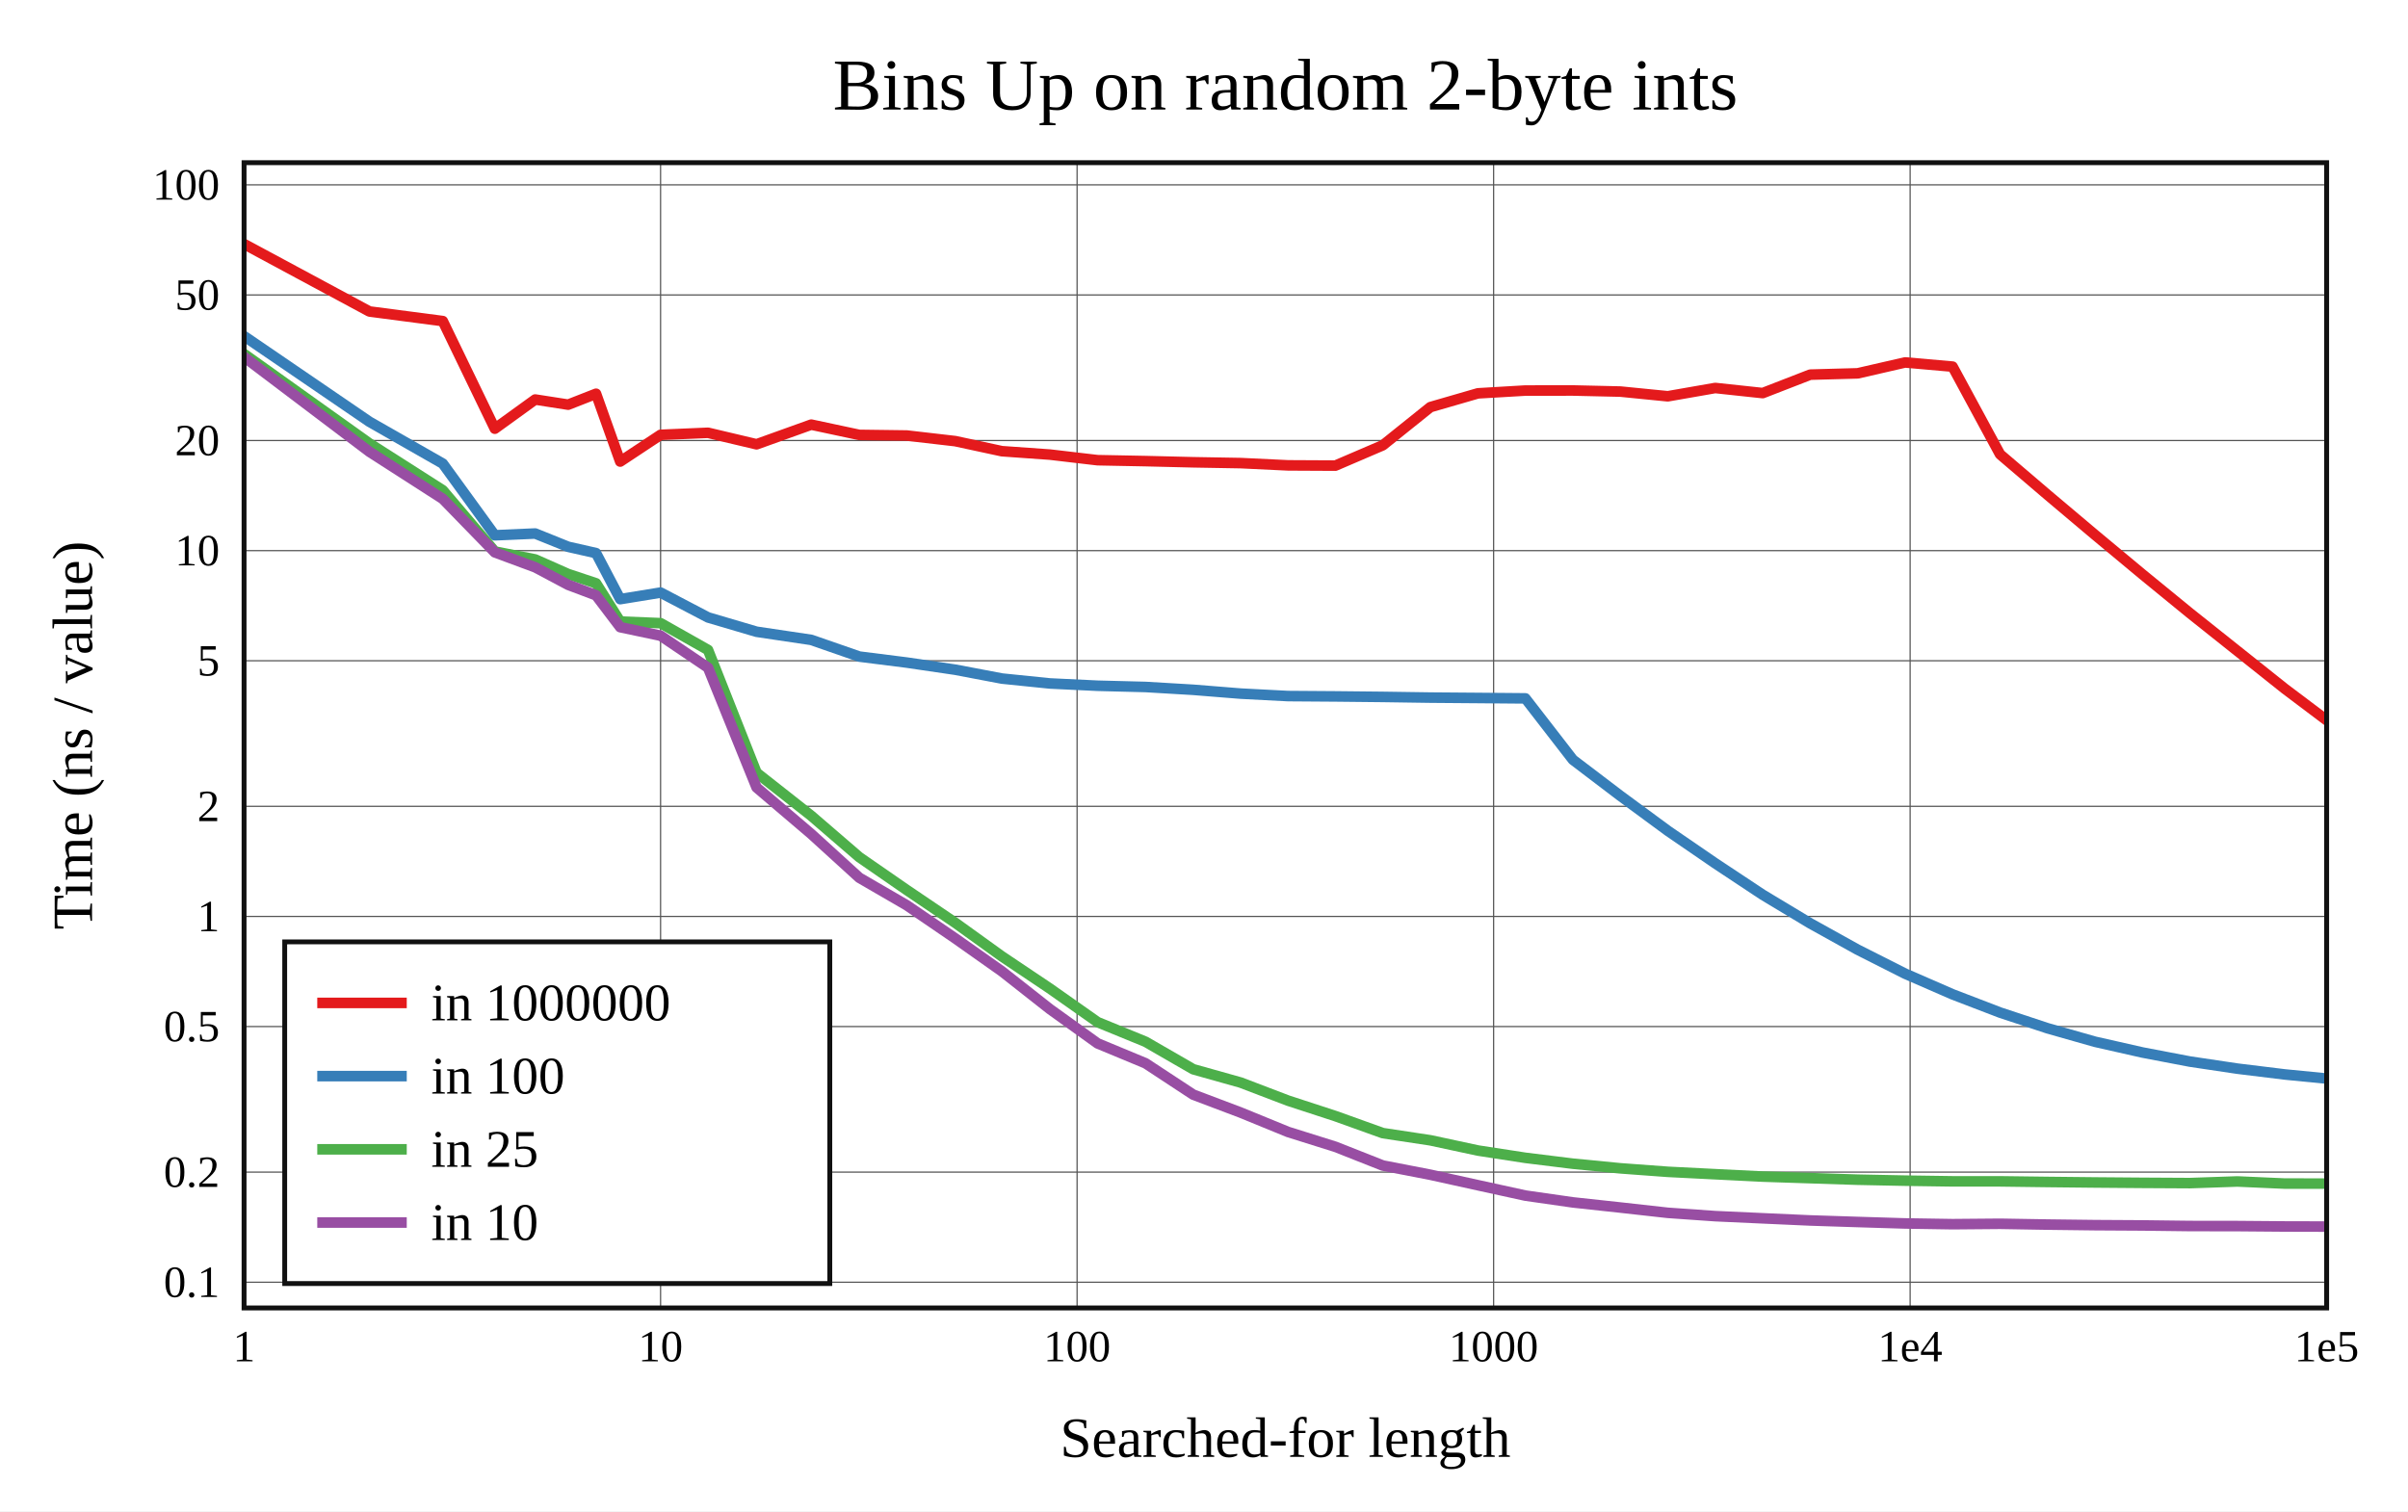
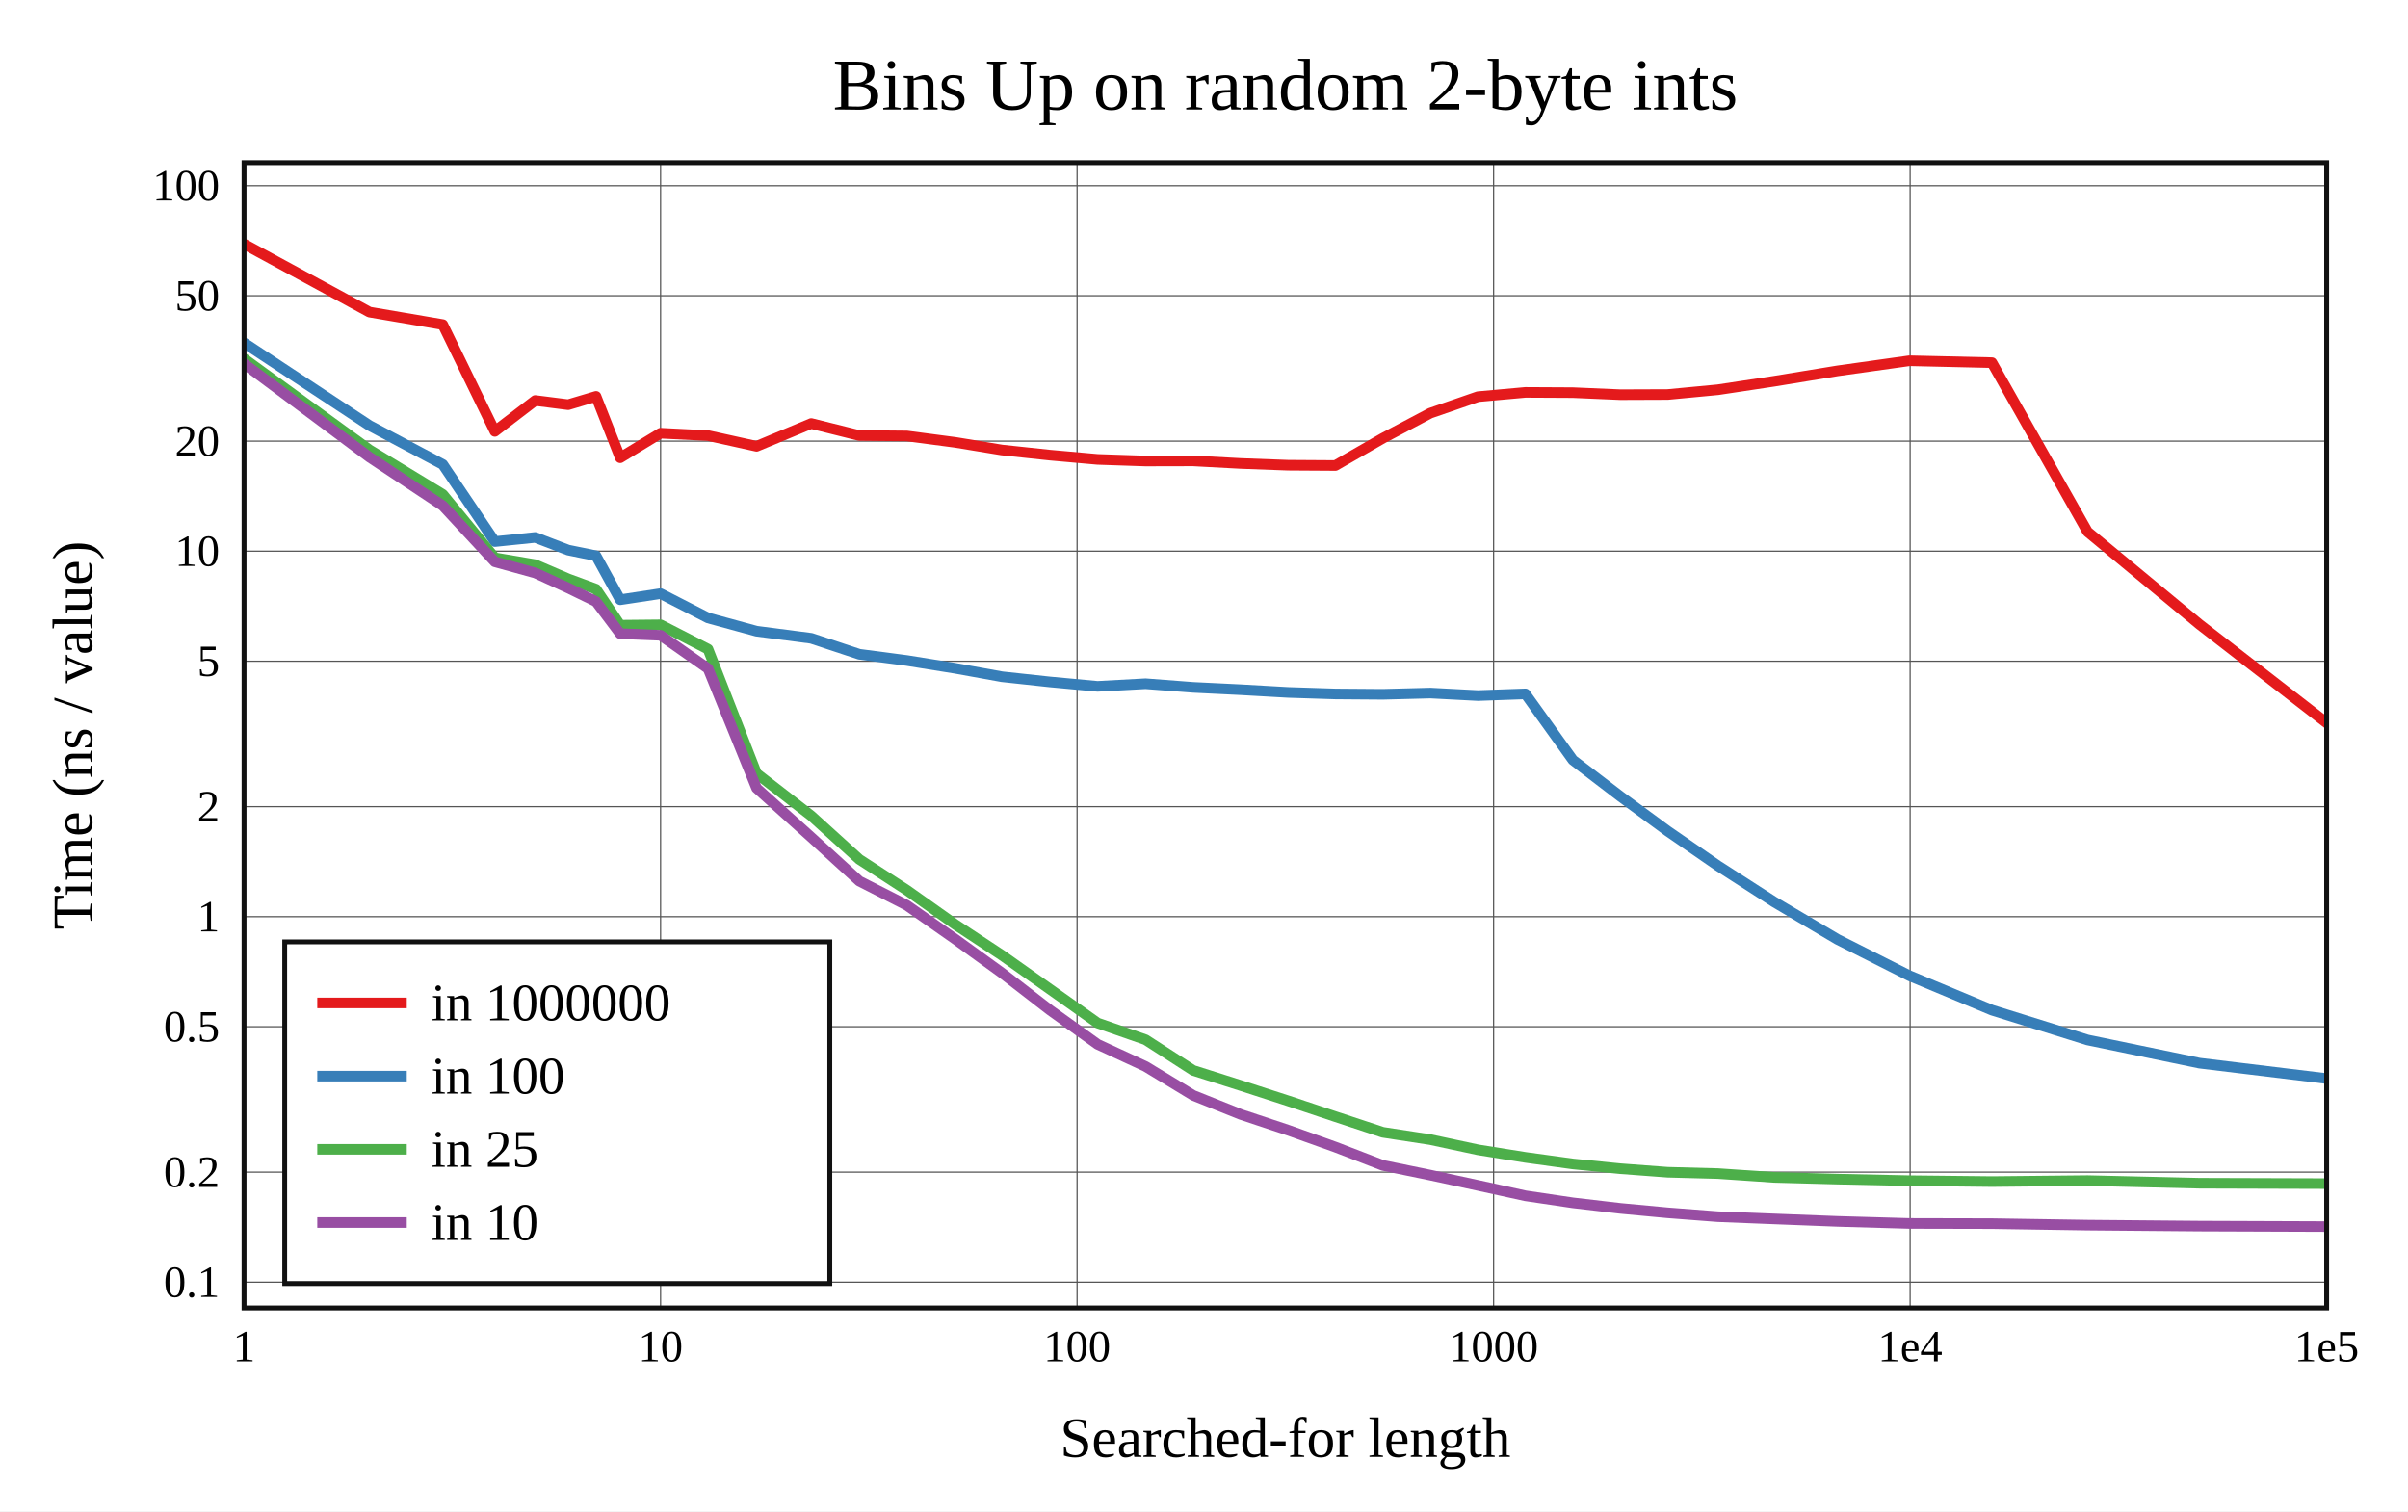
<svg xmlns="http://www.w3.org/2000/svg" viewBox="-60 -40 592 371.6" height="557.4" width="888">
  <g stroke-width="2.6" font-size="14px" text-anchor="middle">
    <defs>
      <clipPath id="clip">
        <rect x="0" y="0" width="512" height="281.6" />
      </clipPath>
    </defs>
    <rect fill="white" x="-60" y="-40" width="592" height="371.6" />
    <text dy="0.33em" font-size="18px" x="256" y="-19">Bins Up on random 2-byte ints</text>
    <text dy="0.33em" x="256" y="313.6">Searched-for length</text>
    <text dy="0.33em" transform="rotate(-90)" x="-140.8" y="-42">Time (ns / value)</text>
    <g stroke-width="0.3" stroke="#555">
      <path d="M102.4 0v281.6" />
      <path d="M204.8 0v281.6" />
      <path d="M307.2 0v281.6" />
      <path d="M409.6 0v281.6" />
-       <path d="M0 275.28h512" />
-       <path d="M0 248.204h512" />
-       <path d="M0 212.412h512" />
-       <path d="M0 185.336h512" />
-       <path d="M0 158.261h512" />
-       <path d="M0 122.468h512" />
-       <path d="M0 95.393h512" />
-       <path d="M0 68.317h512" />
-       <path d="M0 32.525h512" />
-       <path d="M0 5.449h512" />
+       <path d="M0 275.265h512" />
+       <path d="M0 248.211h512" />
+       <path d="M0 212.449h512" />
+       <path d="M0 185.396h512" />
+       <path d="M0 158.343h512" />
+       <path d="M0 122.581h512" />
+       <path d="M0 95.527h512" />
+       <path d="M0 68.474h512" />
+       <path d="M0 32.712h512" />
+       <path d="M0 5.659h512" />
    </g>
    <g font-size="11px">
      <text dy="0.33em" x="0" y="291.1">1</text>
      <text dy="0.33em" x="102.4" y="291.1">10</text>
      <text dy="0.33em" x="204.8" y="291.1">100</text>
      <text dy="0.33em" x="307.2" y="291.1">1000</text>
      <text dy="0.33em" x="409.6" y="291.1">1e4</text>
      <text dy="0.33em" x="512" y="291.1">1e5</text>
      <g text-anchor="end">
-         <text dy="0.33em" x="-6" y="275.28">0.1</text>
-         <text dy="0.33em" x="-6" y="248.204">0.2</text>
-         <text dy="0.33em" x="-6" y="212.412">0.5</text>
-         <text dy="0.33em" x="-6" y="185.336">1</text>
-         <text dy="0.33em" x="-6" y="158.261">2</text>
-         <text dy="0.33em" x="-6" y="122.468">5</text>
-         <text dy="0.33em" x="-6" y="95.393">10</text>
-         <text dy="0.33em" x="-6" y="68.317">20</text>
-         <text dy="0.33em" x="-6" y="32.525">50</text>
-         <text dy="0.33em" x="-6" y="5.449">100</text>
+         <text dy="0.33em" x="-6" y="275.265">0.1</text>
+         <text dy="0.33em" x="-6" y="248.211">0.2</text>
+         <text dy="0.33em" x="-6" y="212.449">0.5</text>
+         <text dy="0.33em" x="-6" y="185.396">1</text>
+         <text dy="0.33em" x="-6" y="158.343">2</text>
+         <text dy="0.33em" x="-6" y="122.581">5</text>
+         <text dy="0.33em" x="-6" y="95.527">10</text>
+         <text dy="0.33em" x="-6" y="68.474">20</text>
+         <text dy="0.33em" x="-6" y="32.712">50</text>
+         <text dy="0.33em" x="-6" y="5.659">100</text>
      </g>
    </g>
    <rect stroke-width="1.2" stroke="#111" fill="white" transform="translate(10,191.6)" x="0" y="0" width="134" height="84" />
    <g clip-path="url(#clip)" fill="none" stroke-linecap="round" stroke-linejoin="round">
-       <path stroke="#e41a1c" d="M0 20L30.825 36.588L48.857 38.95L61.651 65.41L71.575 58.237L79.683 59.499L86.538 56.816L92.476 73.491L102.4 66.918L114.068 66.417L125.998 69.242L139.441 64.411L151.257 66.935L162.925 67.09L174.855 68.469L186.321 70.942L198.093 71.776L209.84 73.153L221.63 73.38L233.344 73.667L245.012 73.869L256.666 74.428L268.302 74.488L279.962 69.484L291.655 60.101L303.347 56.716L315.011 56.031L326.69 56.015L338.358 56.281L350.017 57.44L361.689 55.402L373.362 56.653L385.036 52.119L396.699 51.798L408.369 49.119L420.04 50.148L431.708 71.706L443.376 81.672L455.043 91.507L466.711 101.217L478.379 110.759L490.047 120.053L501.715 129.349L513.383 138.138" />
-       <path stroke="#377eb8" d="M0 42.642L30.825 63.703L48.857 73.994L61.651 91.621L71.575 91.183L79.683 94.448L86.538 96.004L92.476 107.319L102.4 105.705L114.068 111.817L125.998 115.337L139.441 117.34L151.257 121.443L162.925 122.916L174.855 124.669L186.321 126.848L198.093 128.048L209.84 128.614L221.63 128.916L233.344 129.61L245.012 130.546L256.666 131.154L268.302 131.236L279.962 131.358L291.655 131.528L303.347 131.621L315.011 131.721L326.69 146.807L338.358 155.681L350.017 164.27L361.689 172.276L373.362 180.011L385.036 187.038L396.699 193.514L408.369 199.41L420.04 204.494L431.708 208.973L443.376 212.833L455.043 216.149L466.711 218.791L478.379 221.02L490.047 222.762L501.715 224.19L513.383 225.337" />
-       <path stroke="#4daf4a" d="M0 47.03L30.825 69.035L48.857 80.545L61.651 95.602L71.575 97.555L79.683 101.148L86.538 103.428L92.476 112.829L102.4 113.226L114.068 119.816L125.998 149.997L139.441 160.585L151.257 170.765L162.925 178.838L174.855 186.906L186.321 195.164L198.093 203.059L209.84 211.328L221.63 216.153L233.344 222.907L245.012 226.184L256.666 230.63L268.302 234.429L279.962 238.615L291.655 240.385L303.347 242.896L315.011 244.692L326.69 246.134L338.358 247.272L350.017 248.132L361.689 248.72L373.362 249.302L385.036 249.687L396.699 250.068L408.369 250.305L420.04 250.474L431.708 250.476L443.376 250.627L455.043 250.75L466.711 250.841L478.379 250.906L490.047 250.504L501.715 251.021L513.383 251.03" />
-       <path stroke="#984ea3" d="M0 47.77L30.825 71.079L48.857 82.663L61.651 95.811L71.575 99.489L79.683 103.797L86.538 106.378L92.476 114.211L102.4 116.307L114.068 124.183L125.998 153.619L139.441 165.063L151.257 175.822L162.925 182.592L174.855 190.742L186.321 198.84L198.093 208.104L209.84 216.552L221.63 221.448L233.344 229.15L245.012 233.561L256.666 238.328L268.302 241.98L279.962 246.584L291.655 248.851L303.347 251.427L315.011 253.977L326.69 255.651L338.358 256.914L350.017 258.214L361.689 259.03L373.362 259.564L385.036 260.089L396.699 260.466L408.369 260.824L420.04 261.006L431.708 260.907L443.376 261.103L455.043 261.246L466.711 261.314L478.379 261.458L490.047 261.474L501.715 261.57L513.383 261.6" />
+       <path stroke="#e41a1c" d="M0 20L30.825 36.733L48.857 39.812L61.651 66.071L71.575 58.478L79.683 59.508L86.538 57.468L92.476 72.554L102.4 66.518L114.068 67.107L125.998 69.745L139.441 64.141L151.257 67.087L162.925 67.197L174.855 68.773L186.321 70.656L198.093 71.911L209.84 72.959L221.63 73.357L233.344 73.33L245.012 73.958L256.666 74.391L268.302 74.465L279.962 67.768L291.655 61.581L303.347 57.539L315.011 56.483L326.69 56.544L338.358 57.05L350.017 57.006L362.35 55.831L376.165 53.74L391.737 51.19L409.431 48.702L429.714 49.17L453.201 90.729L480.713 113.512L513.383 138.819" />
+       <path stroke="#377eb8" d="M0 44.304L30.825 64.627L48.857 74.205L61.651 93.165L71.575 92.15L79.683 95.26L86.538 96.663L92.476 107.465L102.4 105.96L114.068 111.946L125.998 115.201L139.441 116.953L151.257 120.871L162.925 122.408L174.855 124.323L186.321 126.397L198.093 127.673L209.84 128.766L221.63 128.119L233.344 129.016L245.012 129.587L256.666 130.252L268.302 130.626L279.962 130.714L291.655 130.408L303.347 131.024L315.011 130.608L326.69 146.88L338.358 155.804L350.017 164.37L362.35 172.881L376.165 181.771L391.737 190.978L409.431 199.911L429.714 208.374L453.201 215.701L480.713 221.402L513.383 225.371" />
+       <path stroke="#4daf4a" d="M0 48.187L30.825 70.616L48.857 81.568L61.651 97.163L71.575 98.848L79.683 102.335L86.538 104.865L92.476 113.725L102.4 113.627L114.068 119.623L125.998 150.178L139.441 160.594L151.257 171.305L162.925 178.866L174.855 187.322L186.321 194.885L198.093 203.211L209.84 211.541L221.63 215.646L233.344 223.198L245.012 226.901L256.666 230.678L268.302 234.562L279.962 238.418L291.655 240.21L303.347 242.719L315.011 244.584L326.69 246.19L338.358 247.36L350.017 248.236L362.35 248.562L376.165 249.506L391.737 249.93L409.431 250.313L429.714 250.535L453.201 250.295L480.713 250.938L513.383 251.039" />
+       <path stroke="#984ea3" d="M0 49.426L30.825 72.408L48.857 84.345L61.651 98.138L71.575 100.874L79.683 104.585L86.538 107.918L92.476 115.808L102.4 116.213L114.068 124.39L125.998 153.777L139.441 165.872L151.257 176.648L162.925 182.594L174.855 190.934L186.321 199.234L198.093 208.339L209.84 216.774L221.63 222.22L233.344 229.336L245.012 234.011L256.666 237.89L268.302 242.049L279.962 246.545L291.655 248.946L303.347 251.472L315.011 254.026L326.69 255.759L338.358 257.126L350.017 258.214L362.35 259.162L376.165 259.712L391.737 260.318L409.431 260.826L429.714 260.87L453.201 261.238L480.713 261.479L513.383 261.6" />
    </g>
    <rect stroke-width="1.2" stroke="#111" fill="none" x="0" y="0" width="512" height="281.6" />
    <g transform="translate(10,191.6)" text-anchor="start" font-size="13px">
      <rect fill="white" opacity="0.6" x="0.65" y="0.65" width="132.7" height="82.7" />
      <path stroke="#e41a1c" d="M8 15h22" />
      <path stroke="#377eb8" d="M8 33h22" />
      <path stroke="#4daf4a" d="M8 51h22" />
      <path stroke="#984ea3" d="M8 69h22" />
      <text dy="0.33em" x="36" y="15">in 1000000</text>
      <text dy="0.33em" x="36" y="33">in 100</text>
      <text dy="0.33em" x="36" y="51">in 25</text>
      <text dy="0.33em" x="36" y="69">in 10</text>
    </g>
  </g>
</svg>
